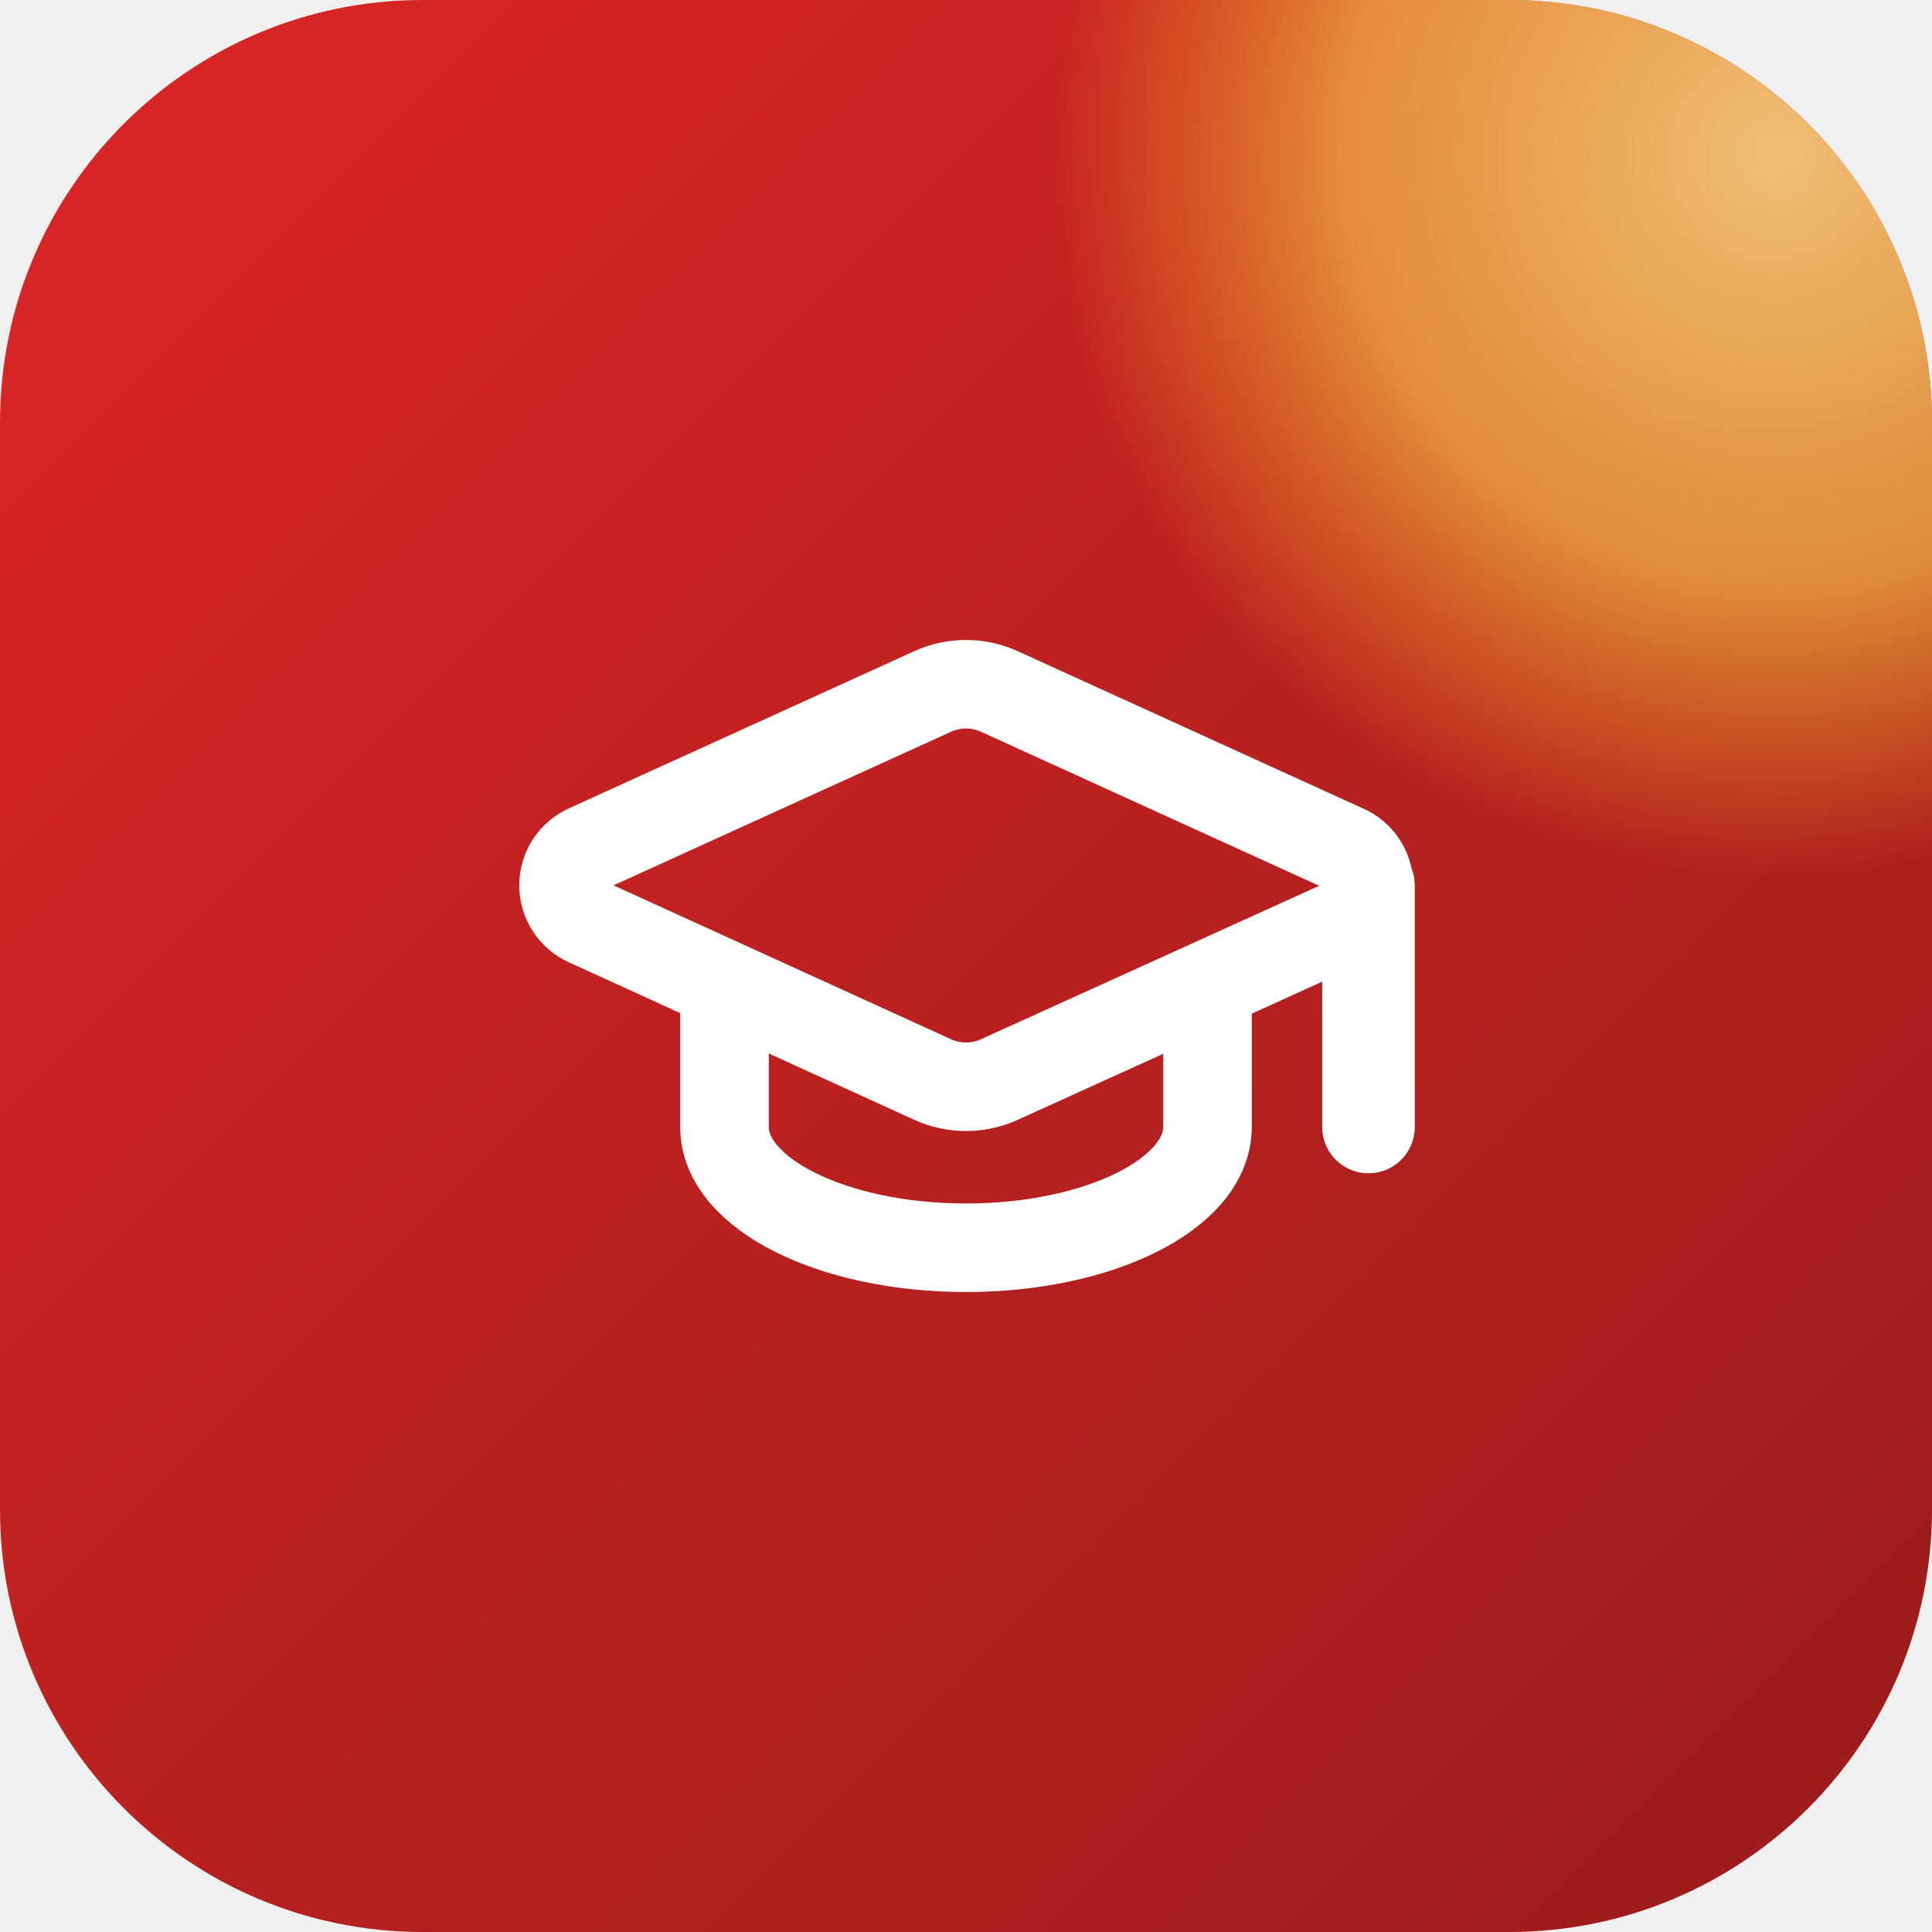
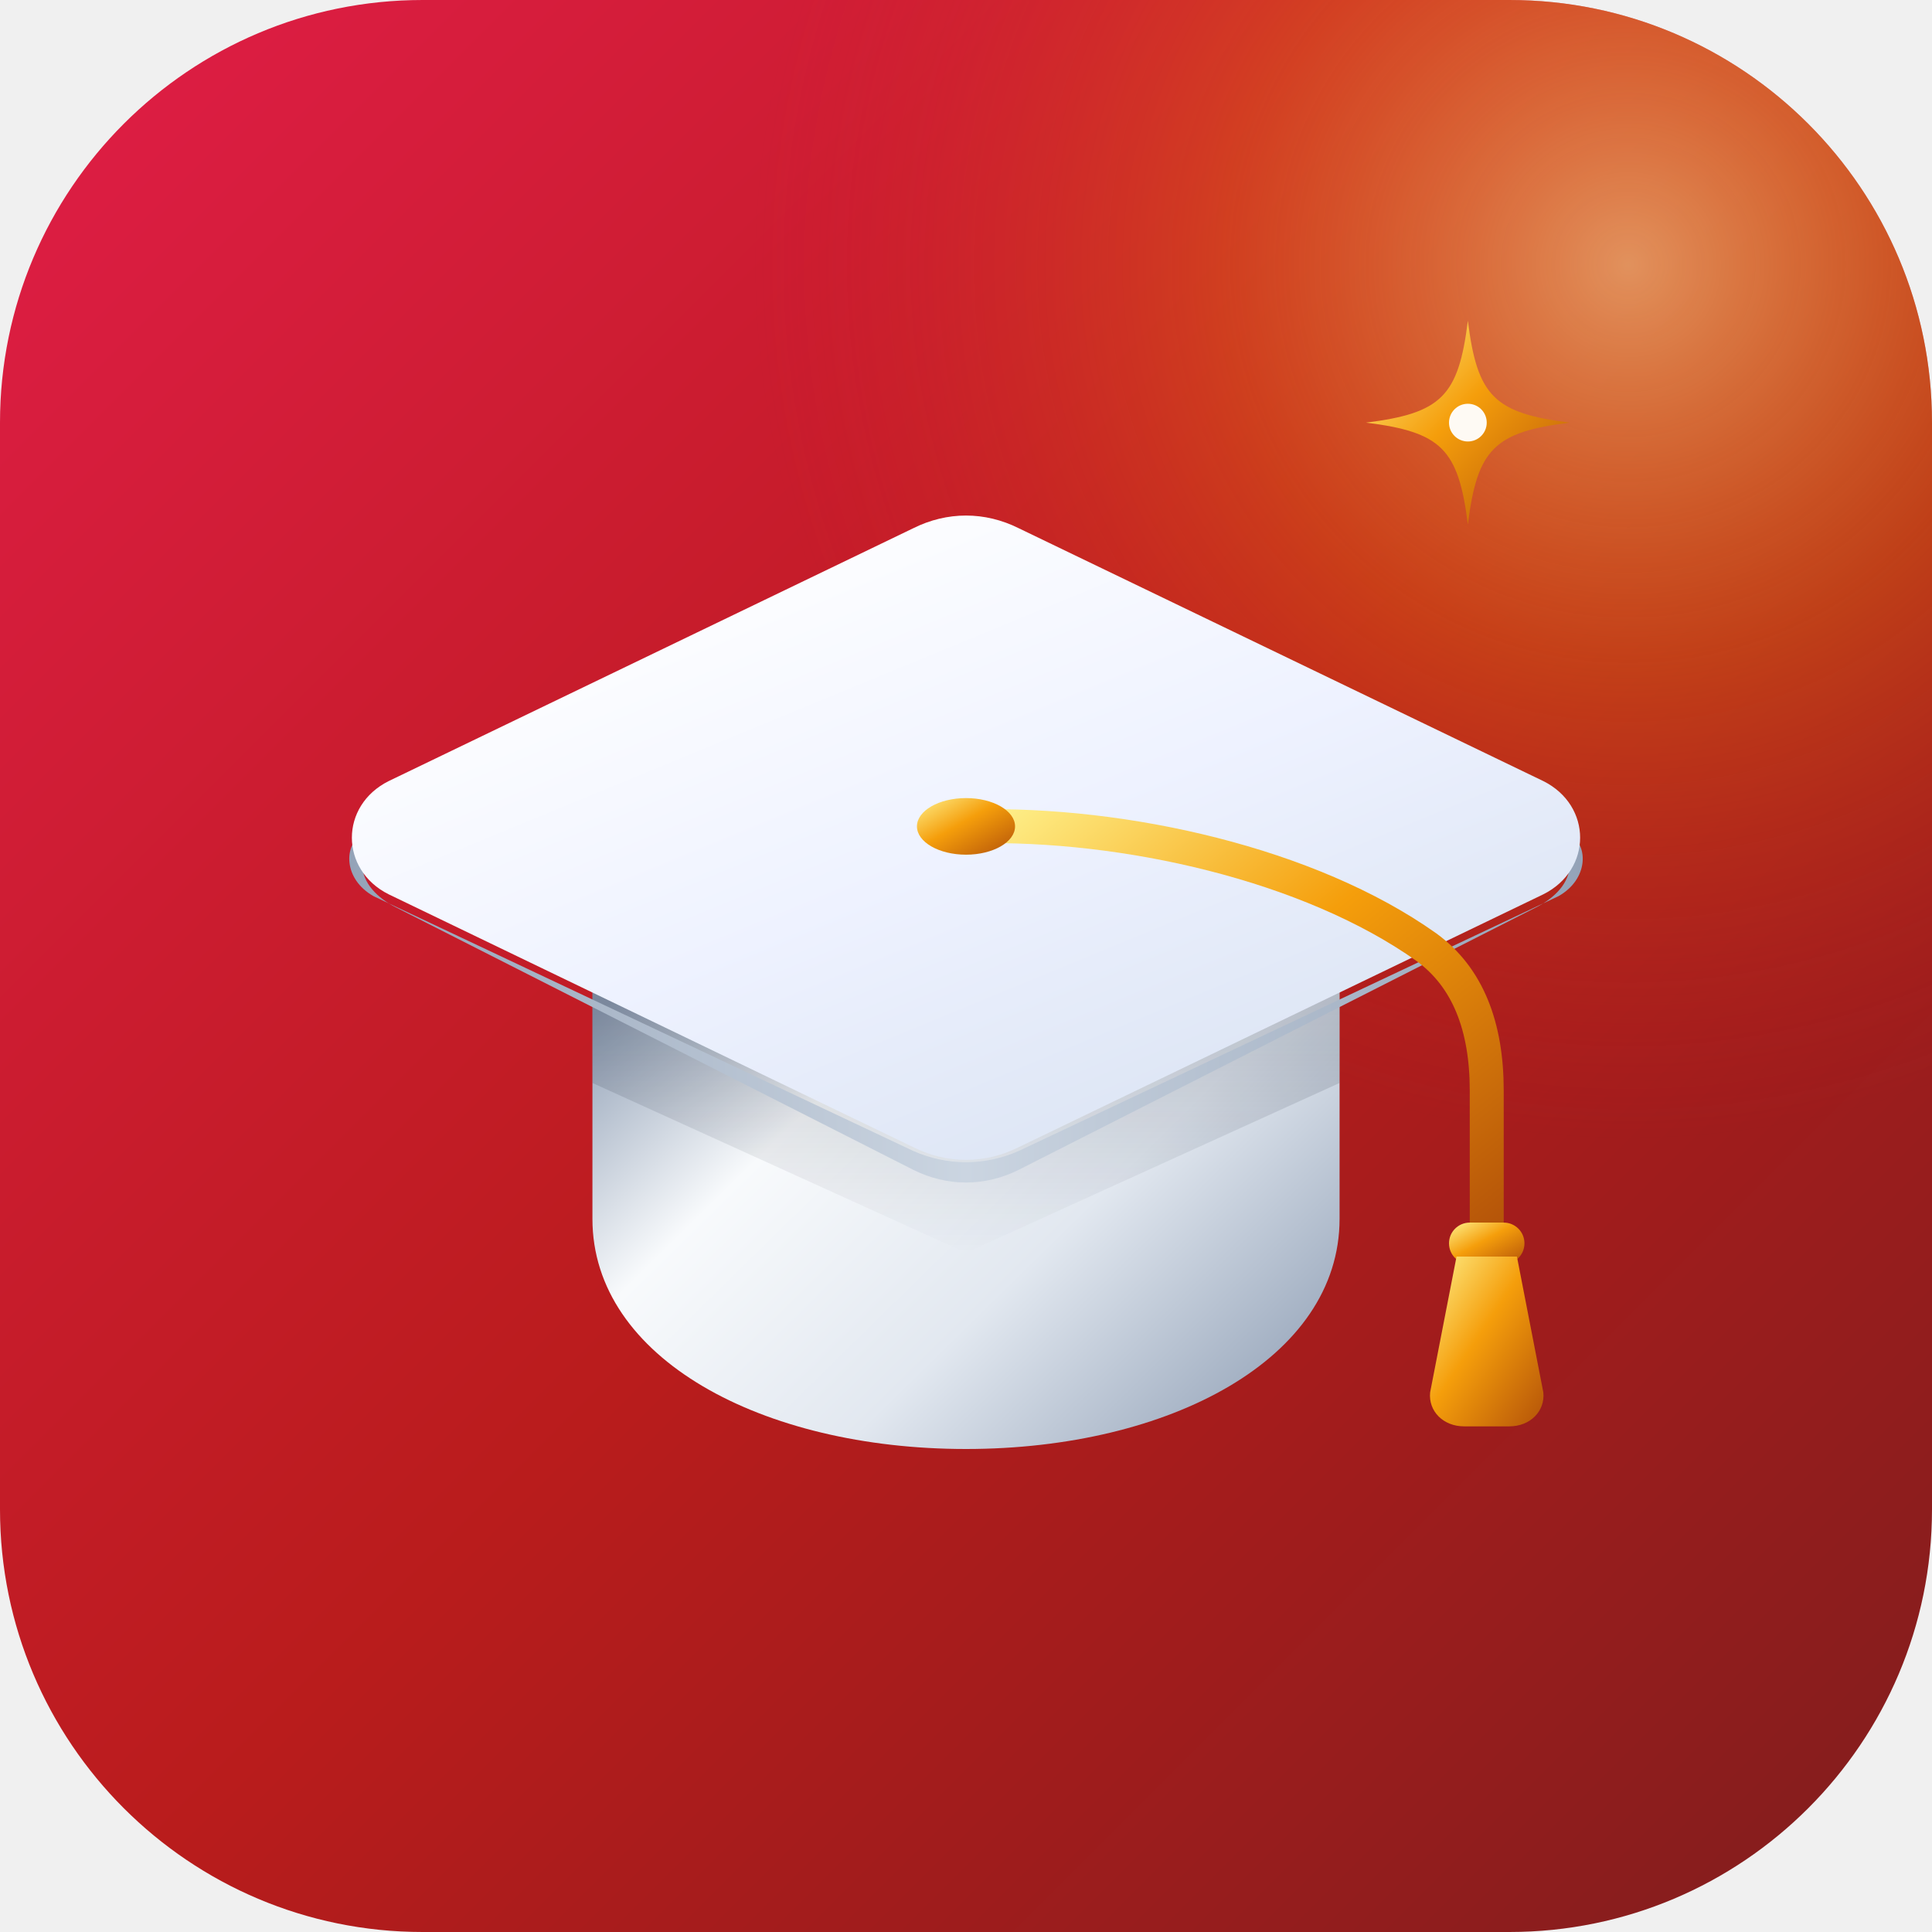
- <svg xmlns="http://www.w3.org/2000/svg" viewBox="0 0 512 512" width="512" height="512">
+ <svg xmlns="http://www.w3.org/2000/svg" viewBox="0 0 1024 1024" width="512" height="512">
  <defs>
+     <clipPath id="sqClip">
+       <rect x="0" y="0" width="1024" height="1024" rx="224" ry="224" />
+     </clipPath>
    <linearGradient id="bgGrad" x1="0%" y1="0%" x2="100%" y2="100%">
-       <stop offset="0%" stop-color="#dc2626" />
-       <stop offset="100%" stop-color="#991b1b" />
+       <stop offset="0%" stop-color="#e11d48" />
+       <stop offset="52%" stop-color="#b91c1c" />
+       <stop offset="100%" stop-color="#7f1d1d" />
    </linearGradient>
-     <radialGradient id="amberGlow" cx="50%" cy="50%" r="50%">
-       <stop offset="0%" stop-color="#fde68a" stop-opacity="0.8" />
-       <stop offset="60%" stop-color="#fcd34d" stop-opacity="0.6" />
-       <stop offset="85%" stop-color="#fbbf24" stop-opacity="0.25" />
-       <stop offset="100%" stop-color="#fbbf24" stop-opacity="0" />
+     <radialGradient id="ambientGlow1" cx="84%" cy="14%" r="60%">
+       <stop offset="0%" stop-color="#fde68a" stop-opacity="0.58" />
+       <stop offset="35%" stop-color="#f59e0b" stop-opacity="0.26" />
+       <stop offset="75%" stop-color="#dc2626" stop-opacity="0" />
    </radialGradient>
-     <clipPath id="squircleClip">
-       <rect x="0" y="0" width="512" height="512" rx="112" ry="112" />
-     </clipPath>
+     <linearGradient id="boardTopGrad" x1="20%" y1="10%" x2="82%" y2="88%">
+       <stop offset="0%" stop-color="#ffffff" />
+       <stop offset="52%" stop-color="#eef2ff" />
+       <stop offset="100%" stop-color="#dbe4f3" />
+     </linearGradient>
+     <linearGradient id="boardBevelGrad" x1="0%" y1="0%" x2="100%" y2="0%">
+       <stop offset="0%" stop-color="#94a3b8" />
+       <stop offset="50%" stop-color="#cbd5e1" />
+       <stop offset="100%" stop-color="#94a3b8" />
+     </linearGradient>
+     <linearGradient id="domeGrad" x1="0%" y1="15%" x2="100%" y2="85%">
+       <stop offset="0%" stop-color="#94a3b8" />
+       <stop offset="28%" stop-color="#f8fafc" />
+       <stop offset="62%" stop-color="#e2e8f0" />
+       <stop offset="100%" stop-color="#94a3b8" />
+     </linearGradient>
+     <linearGradient id="domeTopShadow" x1="0%" y1="0%" x2="0%" y2="100%">
+       <stop offset="0%" stop-color="#0f172a" stop-opacity="0.24" />
+       <stop offset="100%" stop-color="#0f172a" stop-opacity="0" />
+     </linearGradient>
+     <linearGradient id="goldGrad" x1="0%" y1="0%" x2="100%" y2="100%">
+       <stop offset="0%" stop-color="#fef08a" />
+       <stop offset="45%" stop-color="#f59e0b" />
+       <stop offset="100%" stop-color="#b45309" />
+     </linearGradient>
  </defs>
-   <g clip-path="url(#squircleClip)">
-     <rect width="512" height="512" fill="url(#bgGrad)" />
-     <circle cx="470" cy="42" r="190" fill="url(#amberGlow)" />
-   </g>
-   <g transform="translate(128, 128) scale(10.6667)" fill="none" stroke="#ffffff" stroke-width="2.2" stroke-linecap="round" stroke-linejoin="round">
-     <path d="M21.42 10.922a1 1 0 0 0-.019-1.838L12.83 5.18a2 2 0 0 0-1.66 0L2.6 9.08a1 1 0 0 0 0 1.832l8.57 3.908a2 2 0 0 0 1.66 0z" />
-     <path d="M22 10v6" stroke-width="2.3" />
-     <path d="M6 12.5V16a6 3 0 0 0 12 0v-3.5" />
+   <g clip-path="url(#sqClip)">
+     <rect width="1024" height="1024" fill="url(#bgGrad)" />
+     <rect width="1024" height="1024" fill="url(#ambientGlow1)" />
+     <g transform="translate(778, 224)">
+       <path d="M 0 -54 C 5 -14 14 -5 54 0 C 14 5 5 14 0 54 C -5 14 -14 5 -54 0 C -14 -5 -5 -14 0 -54 Z" fill="url(#goldGrad)" />
+       <circle cx="0" cy="0" r="10" fill="#ffffff" opacity="0.95" />
+     </g>
+     <g transform="translate(0, 12)">
+       <path d="M 314 486 L 314 634 C 314 708, 404 756, 512 756 C 620 756, 710 708, 710 634 L 710 486 Z" fill="url(#domeGrad)" />
+       <path d="M 314 486 L 512 586 L 710 486 L 710 562 L 512 652 L 314 562 Z" fill="url(#domeTopShadow)" />
+       <path d="M 192 430 C 182 436, 182 454, 198 463 L 484 598 C 502 606, 522 606, 540 598 L 826 463 C 842 454, 842 436, 832 430 L 832 446 C 832 456, 824 464, 814 469 L 540 608 C 522 617, 502 617, 484 608 L 210 469 C 200 464, 192 456, 192 446 Z" fill="url(#boardBevelGrad)" />
+       <path d="M 484 268 C 502 259, 522 259, 540 268 L 818 402 C 844 415, 844 449, 818 462 L 540 596 C 522 605, 502 605, 484 596 L 206 462 C 180 449, 180 415, 206 402 Z" fill="url(#boardTopGrad)" />
+       <path d="M 516 426 C 596 424, 694 446, 756 490 C 778 506, 788 532, 788 566 L 788 648" fill="none" stroke="url(#goldGrad)" stroke-width="18" stroke-linecap="round" stroke-linejoin="round" />
+       <ellipse cx="512" cy="426" rx="26" ry="15" fill="url(#goldGrad)" />
+       <rect x="768" y="636" width="40" height="22" rx="11" fill="url(#goldGrad)" />
+       <path d="M 772 654 L 804 654 L 818 726 C 819 736, 811 744, 800 744 L 776 744 C 765 744, 757 736, 758 726 Z" fill="url(#goldGrad)" />
+     </g>
  </g>
</svg>
